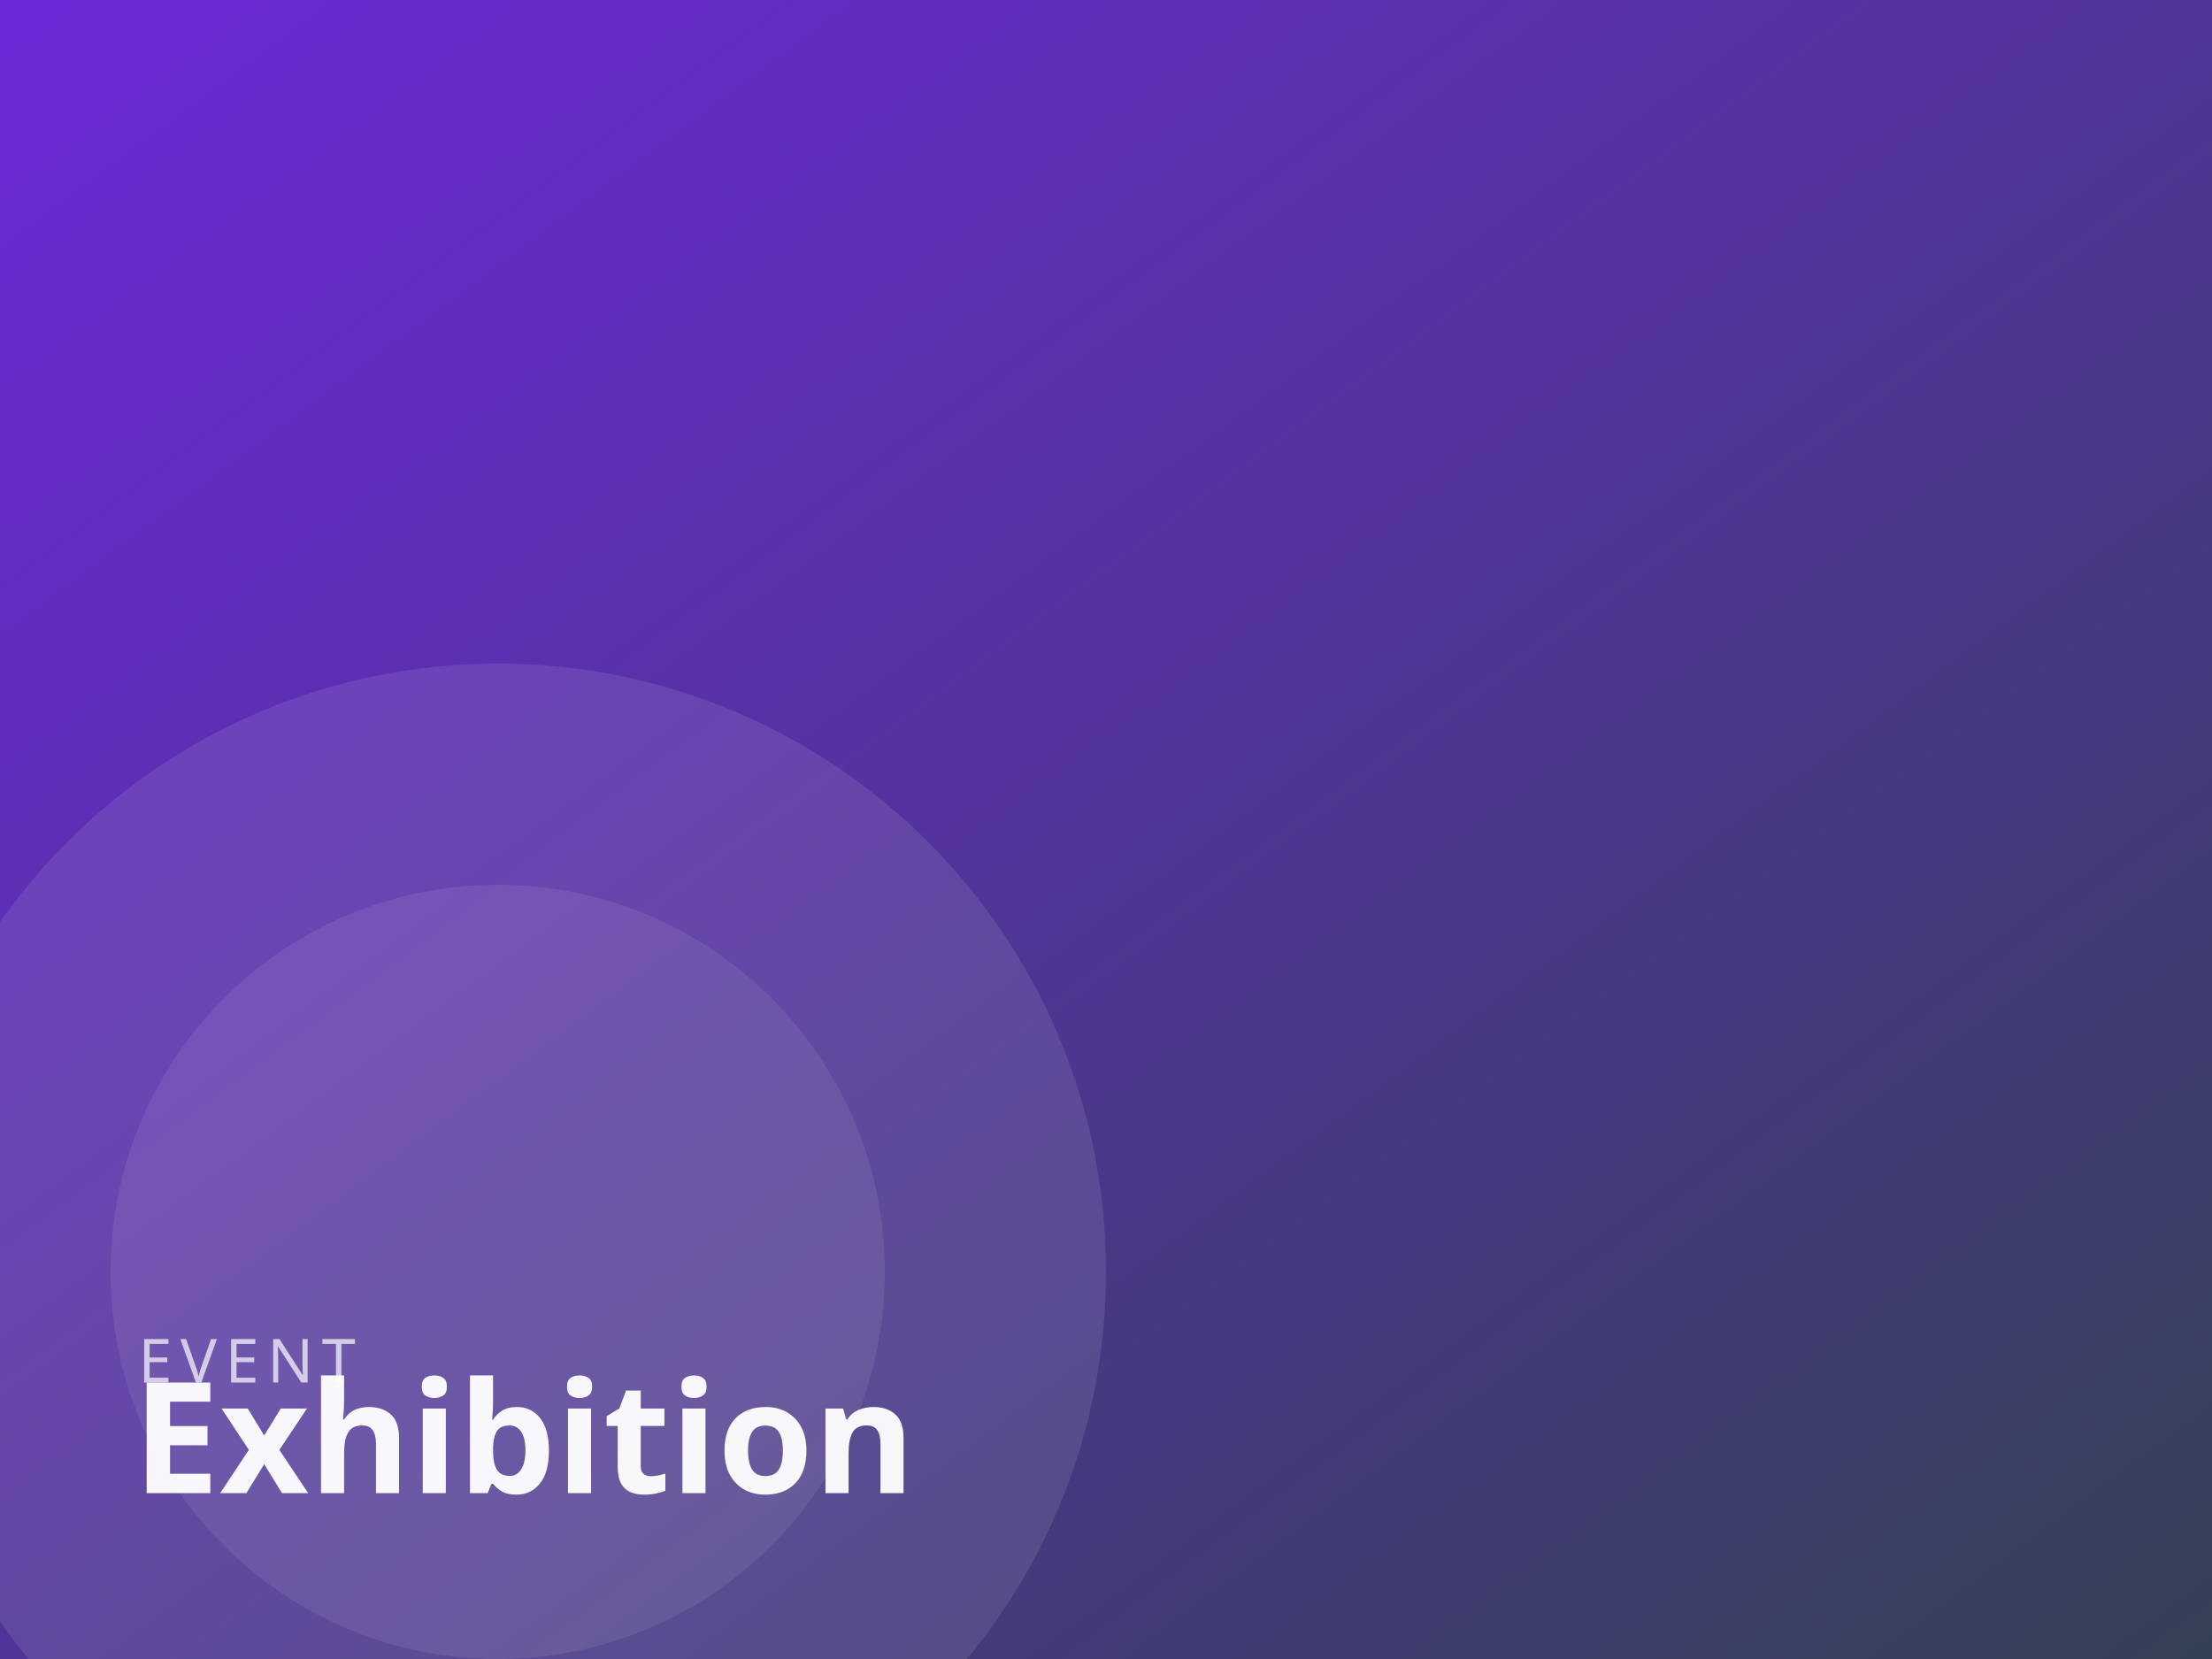
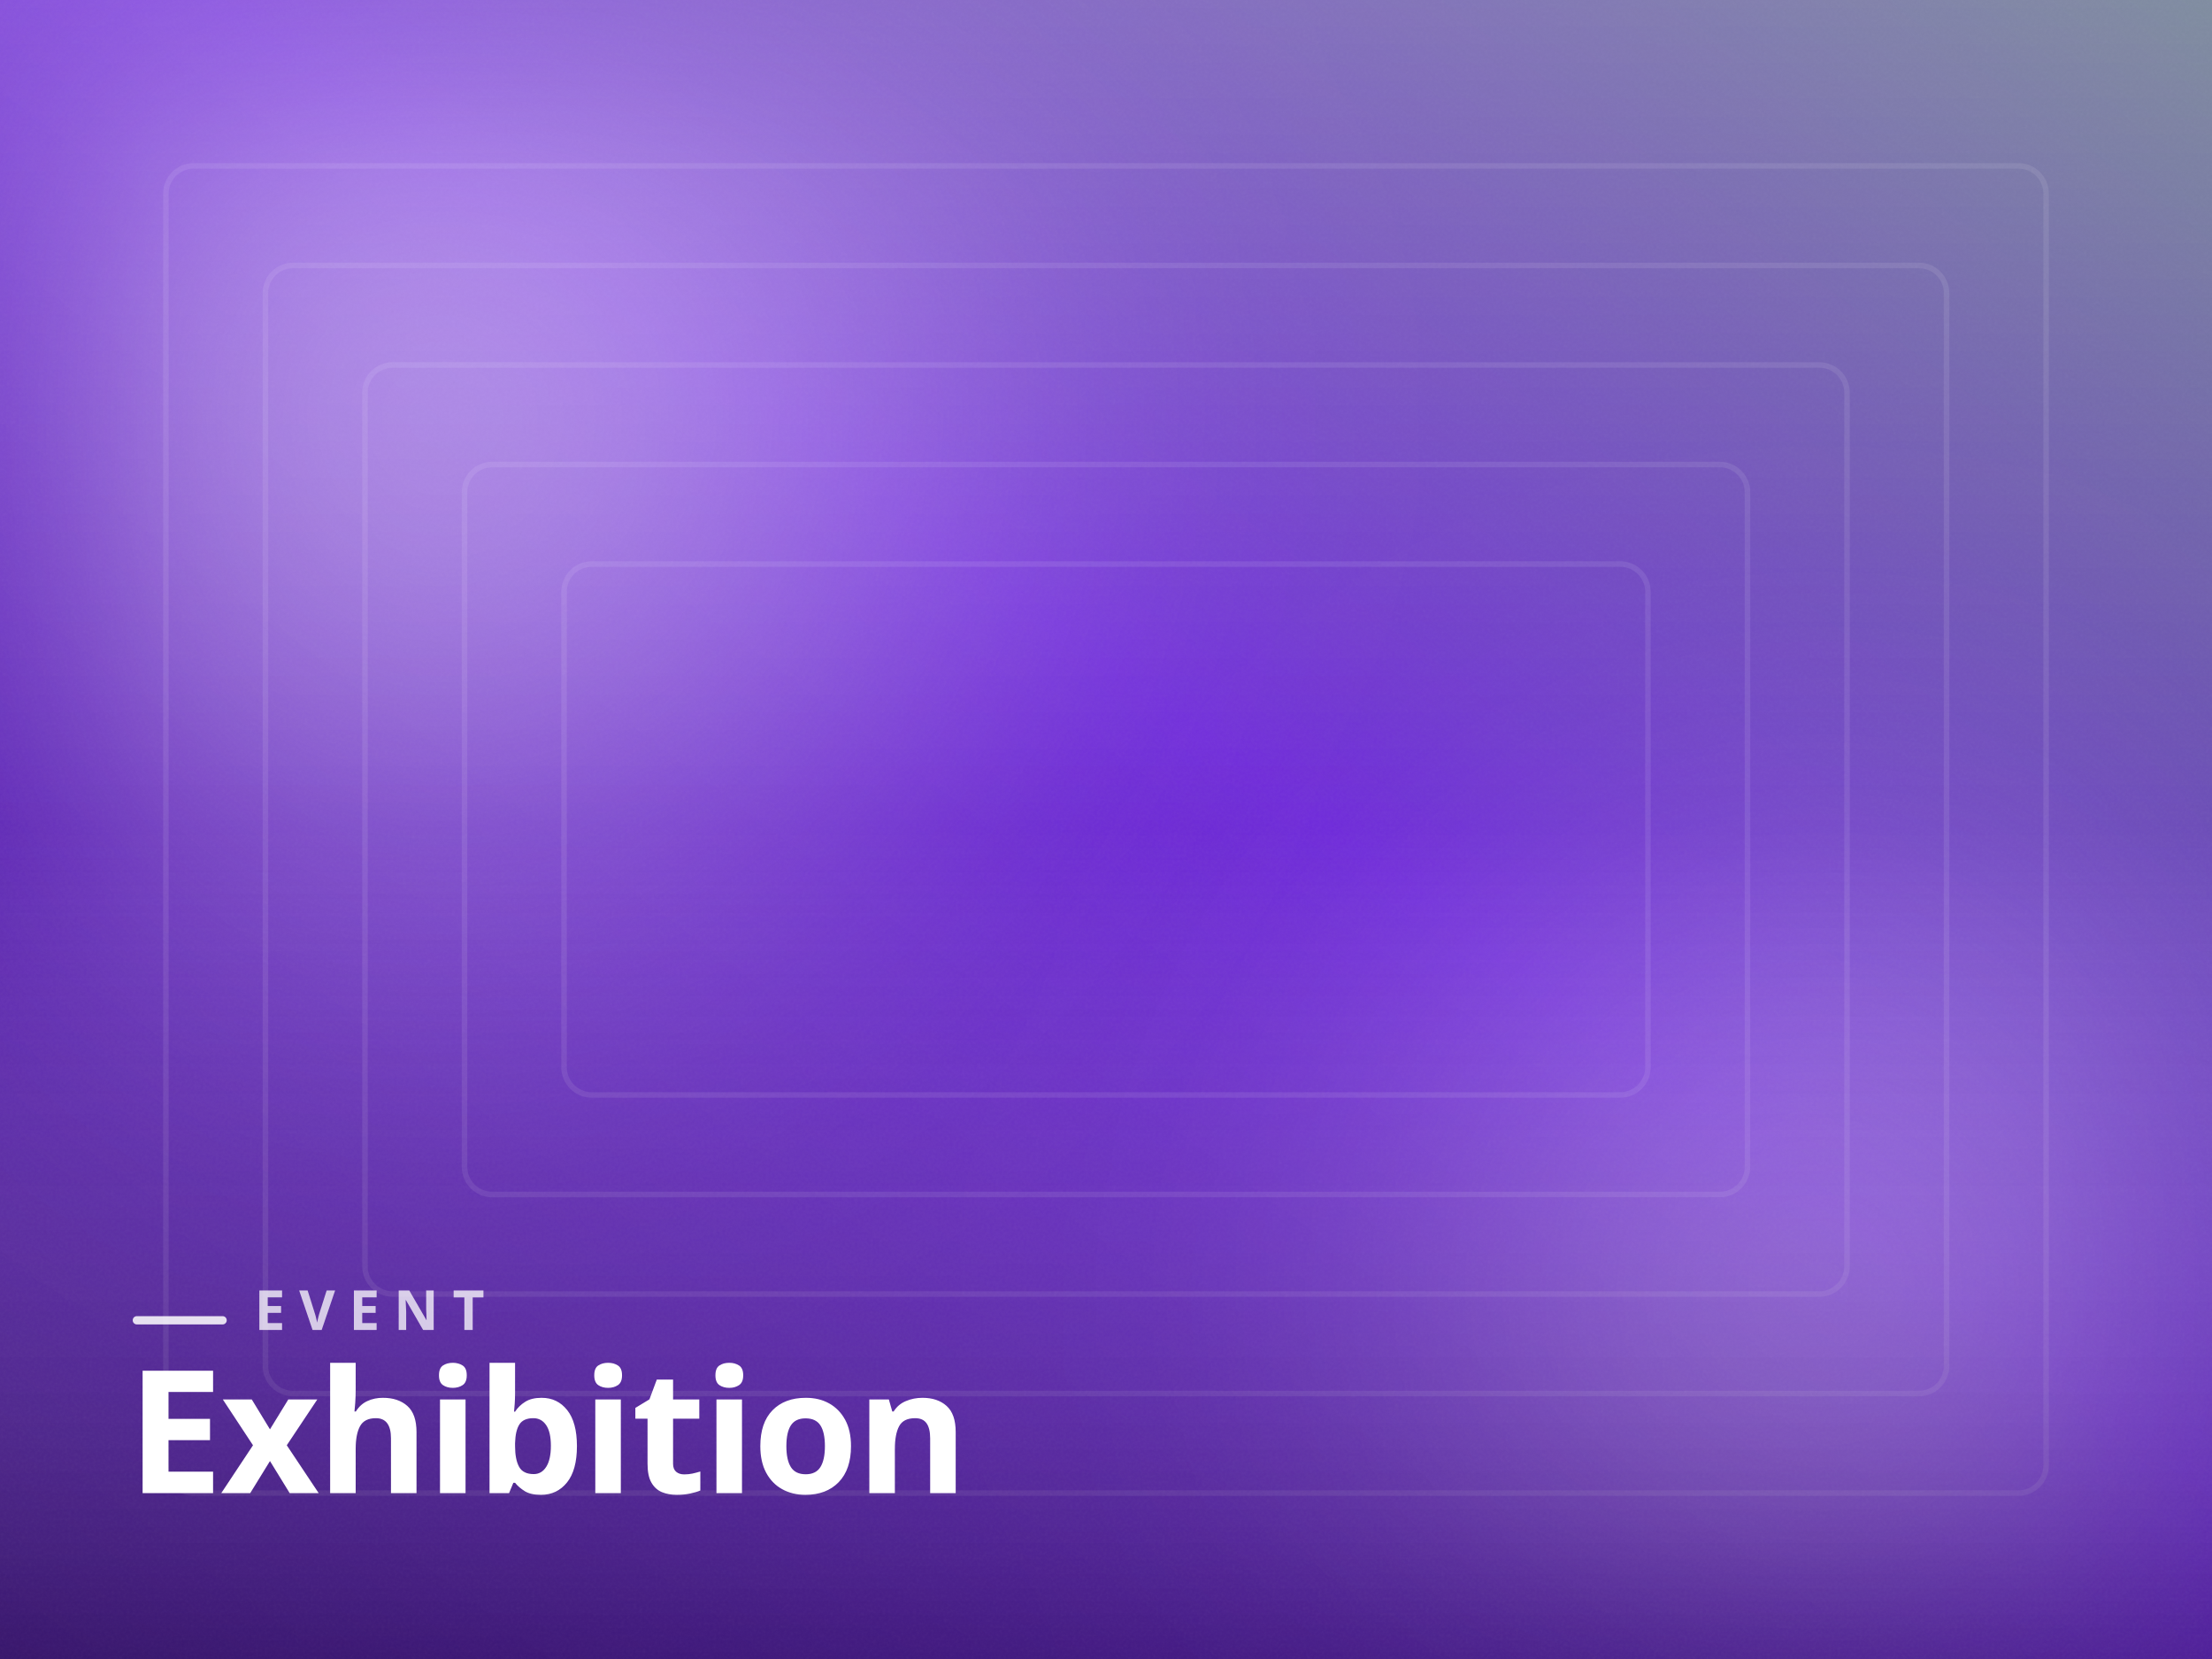
- <svg xmlns="http://www.w3.org/2000/svg" viewBox="0 0 800 600" width="800" height="600" role="img" aria-label="Exhibition">
+ <svg xmlns="http://www.w3.org/2000/svg" viewBox="0 0 800 600" width="800" height="600" role="img" aria-label="Exhibition event">
  <defs>
-     <linearGradient id="g-exhibition-2" x1="0" y1="0" x2="1" y2="1">
-       <stop offset="0" stop-color="#6d28d9" />
-       <stop offset="1" stop-color="#334155" />
+     <linearGradient id="bg-exhibition-2" x1="0" y1="1" x2="1" y2="0">
+       <stop offset="0" stop-color="#4c1d95" />
+       <stop offset="0.55" stop-color="#6d28d9" />
+       <stop offset="1" stop-color="#64748b" />
    </linearGradient>
+     <radialGradient id="glow-exhibition-2" cx="0.5" cy="0.5" r="0.5">
+       <stop offset="0" stop-color="#ffffff" stop-opacity="0.55" />
+       <stop offset="1" stop-color="#ffffff" stop-opacity="0" />
+     </radialGradient>
+     <linearGradient id="sheen-exhibition-2" x1="0" y1="0" x2="0" y2="1">
+       <stop offset="0" stop-color="#ffffff" stop-opacity="0.18" />
+       <stop offset="0.5" stop-color="#ffffff" stop-opacity="0" />
+       <stop offset="1" stop-color="#000000" stop-opacity="0.28" />
+     </linearGradient>
+     <filter id="soft-exhibition-2" x="-50%" y="-50%" width="200%" height="200%">
+       <feGaussianBlur stdDeviation="60" />
+     </filter>
+     <filter id="grain-exhibition-2">
+       <feTurbulence type="fractalNoise" baseFrequency="0.9" numOctaves="2" stitchTiles="stitch" result="n" />
+       <feColorMatrix in="n" type="saturate" values="0" />
+     </filter>
+     <clipPath id="clip-exhibition-2">
+       <rect width="800" height="600" />
+     </clipPath>
  </defs>
-   <rect width="800" height="600" fill="url(#g-exhibition-2)" />
-   <circle cx="180" cy="460" r="220" fill="#ffffff" opacity="0.10" />
-   <circle cx="180" cy="460" r="140" fill="#ffffff" opacity="0.08" />
-   <text x="48" y="540" font-family="'Segoe UI', system-ui, sans-serif" font-size="56" font-weight="700" fill="#ffffff" opacity="0.95">Exhibition</text>
-   <text x="50" y="500" font-family="'Segoe UI', system-ui, sans-serif" font-size="22" font-weight="500" fill="#ffffff" opacity="0.7" letter-spacing="3">EVENT</text>
+   <g clip-path="url(#clip-exhibition-2)">
+     <rect width="800" height="600" fill="url(#bg-exhibition-2)" />
+     <circle cx="160" cy="150" r="260" fill="url(#glow-exhibition-2)" filter="url(#soft-exhibition-2)" />
+     <circle cx="660" cy="470" r="220" fill="url(#glow-exhibition-2)" filter="url(#soft-exhibition-2)" opacity="0.7" />
+     <g opacity="0.9">
+       <rect x="60" y="60" width="680" height="480" rx="10" stroke="#ffffff" fill="none" stroke-width="2" opacity="0.10" />
+       <rect x="96" y="96" width="608" height="408" rx="10" stroke="#ffffff" fill="none" stroke-width="2" opacity="0.10" />
+       <rect x="132" y="132" width="536" height="336" rx="10" stroke="#ffffff" fill="none" stroke-width="2" opacity="0.10" />
+       <rect x="168" y="168" width="464" height="264" rx="10" stroke="#ffffff" fill="none" stroke-width="2" opacity="0.10" />
+       <rect x="204" y="204" width="392" height="192" rx="10" stroke="#ffffff" fill="none" stroke-width="2" opacity="0.10" />
+     </g>
+     <rect width="800" height="600" fill="url(#sheen-exhibition-2)" />
+     <rect width="800" height="600" filter="url(#grain-exhibition-2)" opacity="0.05" />
+     <g font-family="'Instrument Sans','Segoe UI',system-ui,sans-serif">
+       <rect x="48" y="476" width="34" height="3" rx="1.5" fill="#ffffff" opacity="0.85" />
+       <text x="92" y="481" font-size="20" font-weight="600" fill="#ffffff" opacity="0.75" letter-spacing="5">EVENT</text>
+       <text x="46" y="540" font-size="62" font-weight="700" fill="#ffffff" letter-spacing="-1">Exhibition</text>
+     </g>
+   </g>
</svg>
